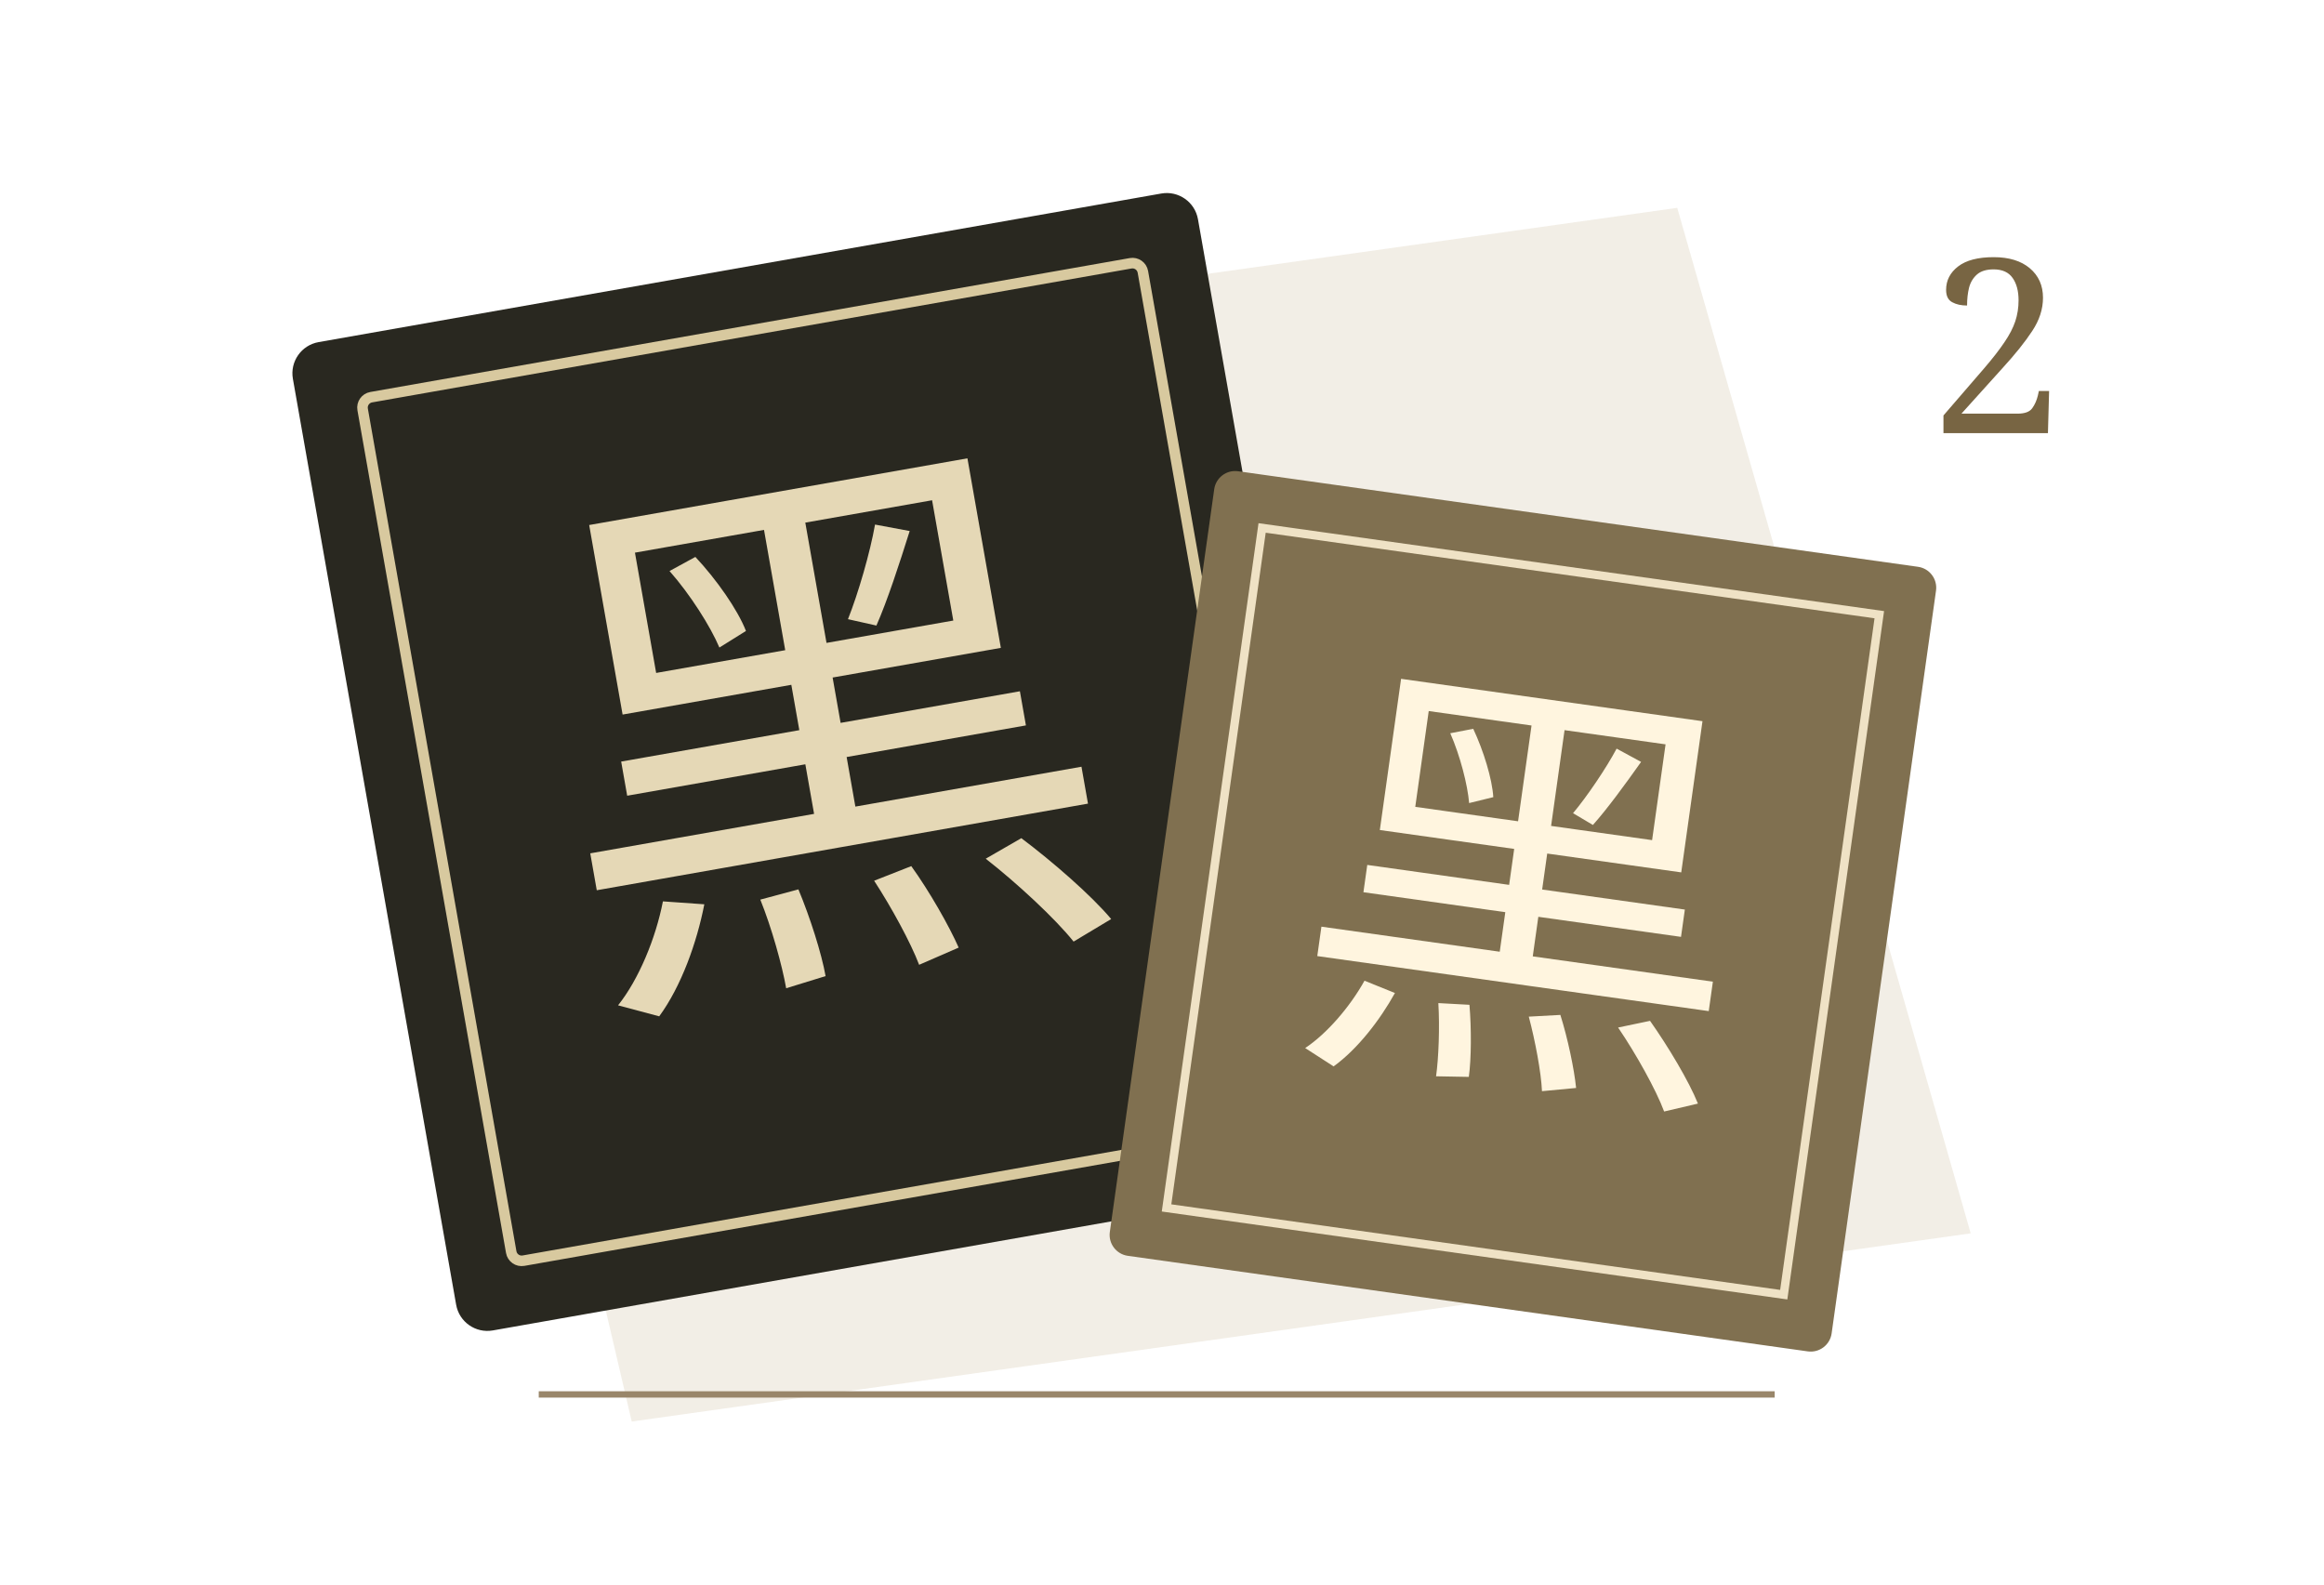
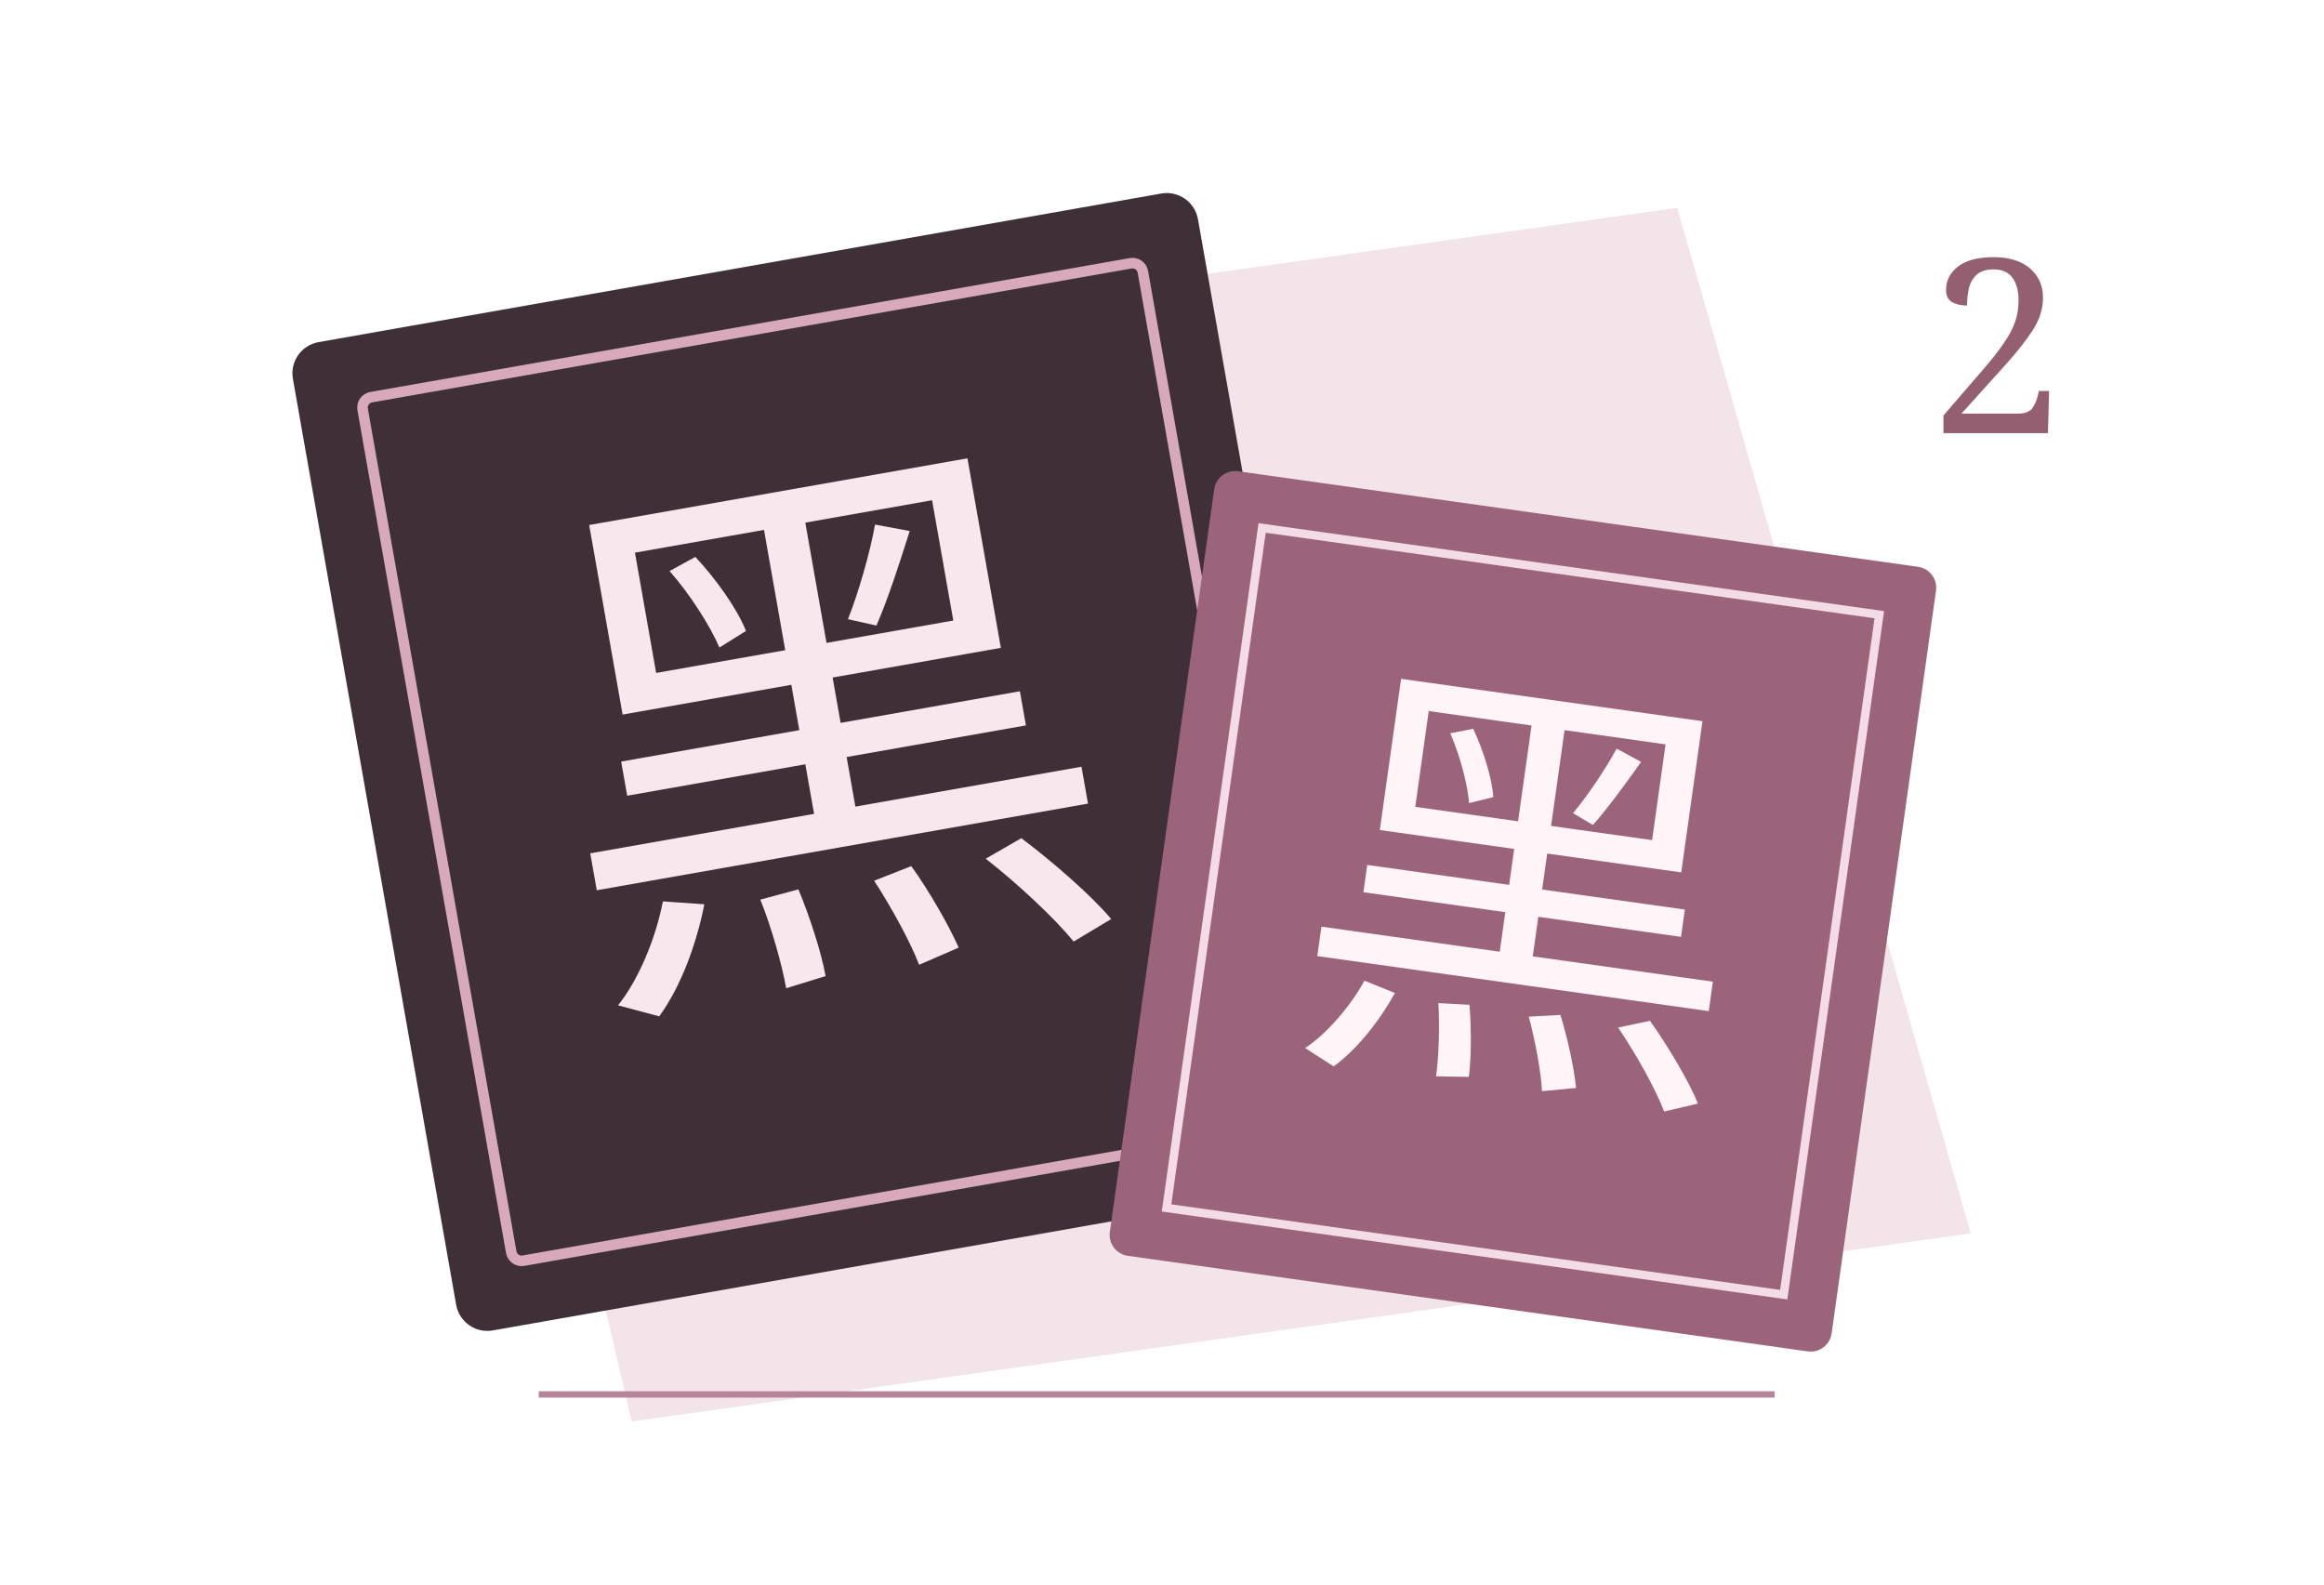
<svg xmlns="http://www.w3.org/2000/svg" viewBox="0 0 220 150" fill="none">
-   <path d="M43 27h123l14 100H52z" fill="#e4dccb" opacity=".48" transform="rotate(-8 110 75)" />
+   <path d="M43 27h123l14 100H52z" fill="#e6c7d3" opacity=".48" transform="rotate(-8 110 75)" />
  <g transform="rotate(-10 82 73)">
-     <rect x="35" y="24" width="87" height="95" rx="3" fill="#292820" />
-     <rect x="41" y="30" width="75" height="83" rx="1" stroke="#d8c99f" stroke-width="1" />
-     <text x="78.5" y="88" text-anchor="middle" font-family="Songti SC,STSong,serif" font-size="53" fill="#e5d8b6">黑</text>
+     <rect x="35" y="24" width="87" height="95" rx="3" fill="#3f3038" />
+     <rect x="41" y="30" width="75" height="83" rx="1" stroke="#d7a9bb" stroke-width="1" />
+     <text x="78.5" y="88" text-anchor="middle" font-family="Songti SC,STSong,serif" font-size="53" fill="#f8e8ed">黑</text>
  </g>
  <g transform="rotate(8 146 84)">
-     <rect x="110" y="49" width="69" height="75" rx="2" fill="#807050" />
-     <rect x="115" y="54" width="59" height="65" stroke="#efe2c5" stroke-width=".8" />
-     <text x="144.5" y="100" text-anchor="middle" font-family="Songti SC,STSong,serif" font-size="42" fill="#fff5df">黑</text>
+     <rect x="110" y="49" width="69" height="75" rx="2" fill="#9b647a" />
+     <rect x="115" y="54" width="59" height="65" stroke="#f4dce6" stroke-width=".8" />
+     <text x="144.5" y="100" text-anchor="middle" font-family="Songti SC,STSong,serif" font-size="42" fill="#fff5f8">黑</text>
  </g>
-   <path d="M51 132h117" stroke="#99866a" stroke-width=".6" />
-   <text x="189" y="41" text-anchor="middle" font-family="Georgia,serif" font-size="23" fill="#786543">2</text>
+   <path d="M51 132h117" stroke="#b58499" stroke-width=".6" />
+   <text x="189" y="41" text-anchor="middle" font-family="Georgia,serif" font-size="23" fill="#946071">2</text>
</svg>
